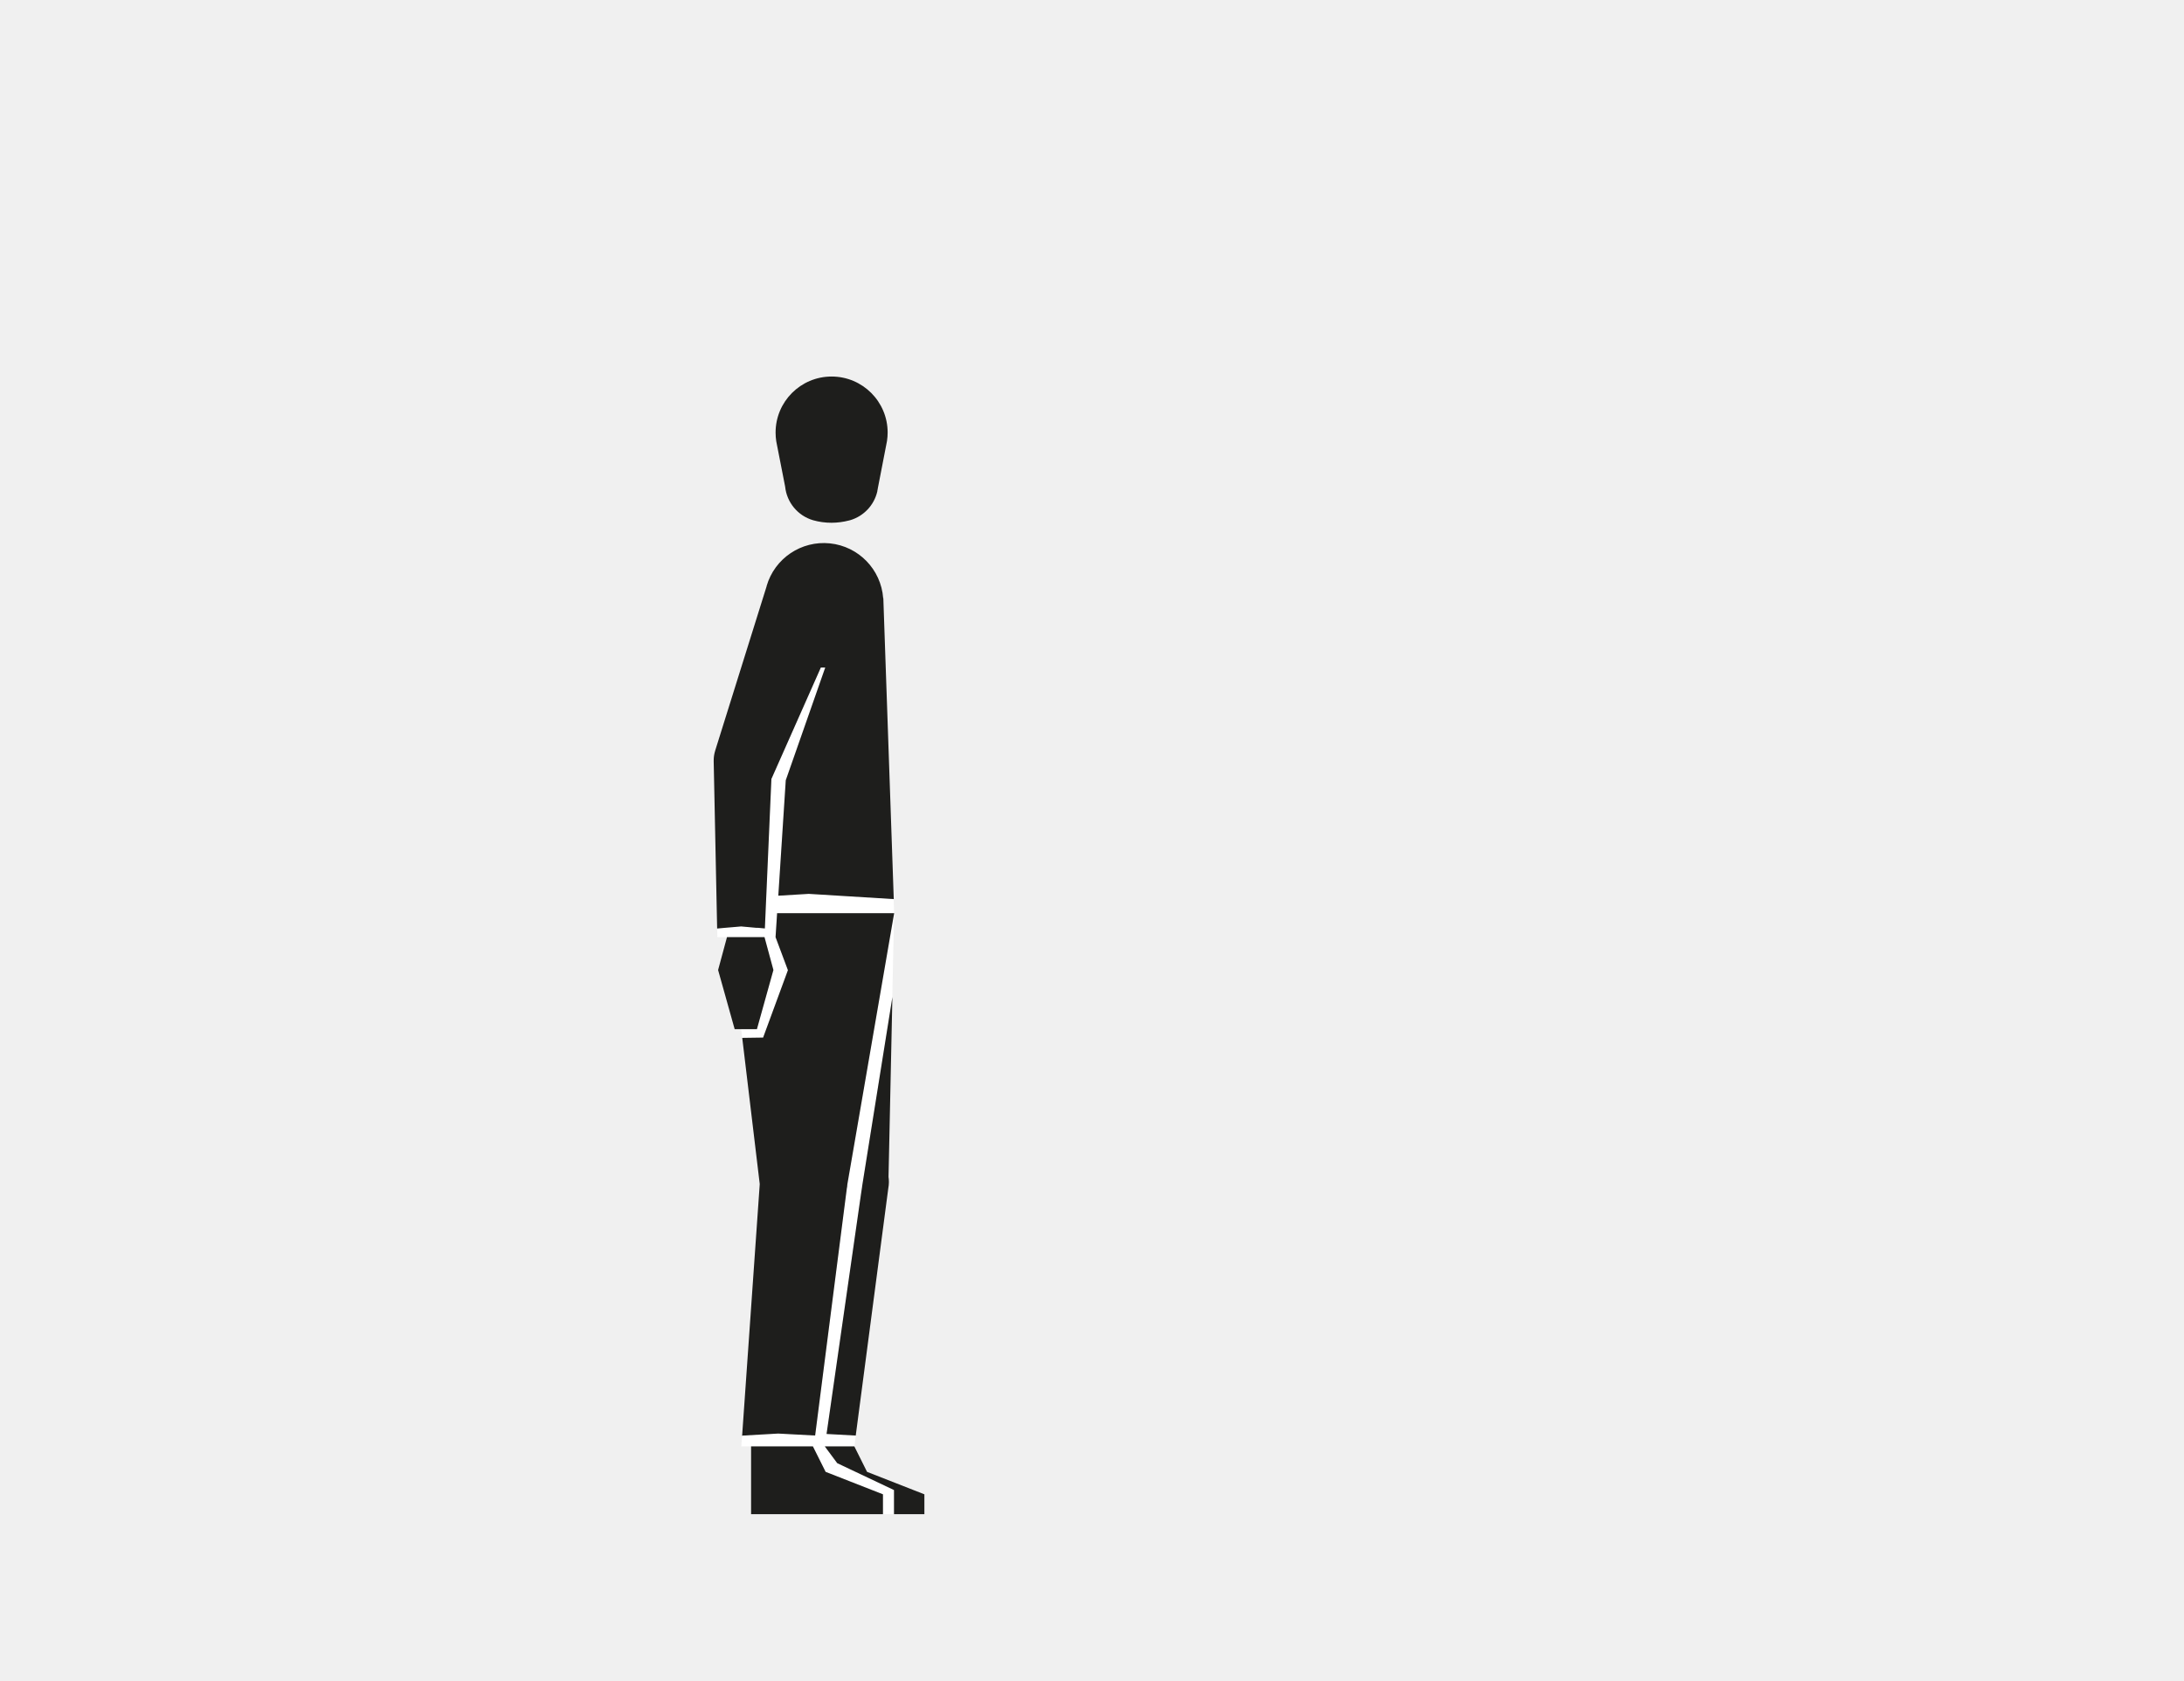
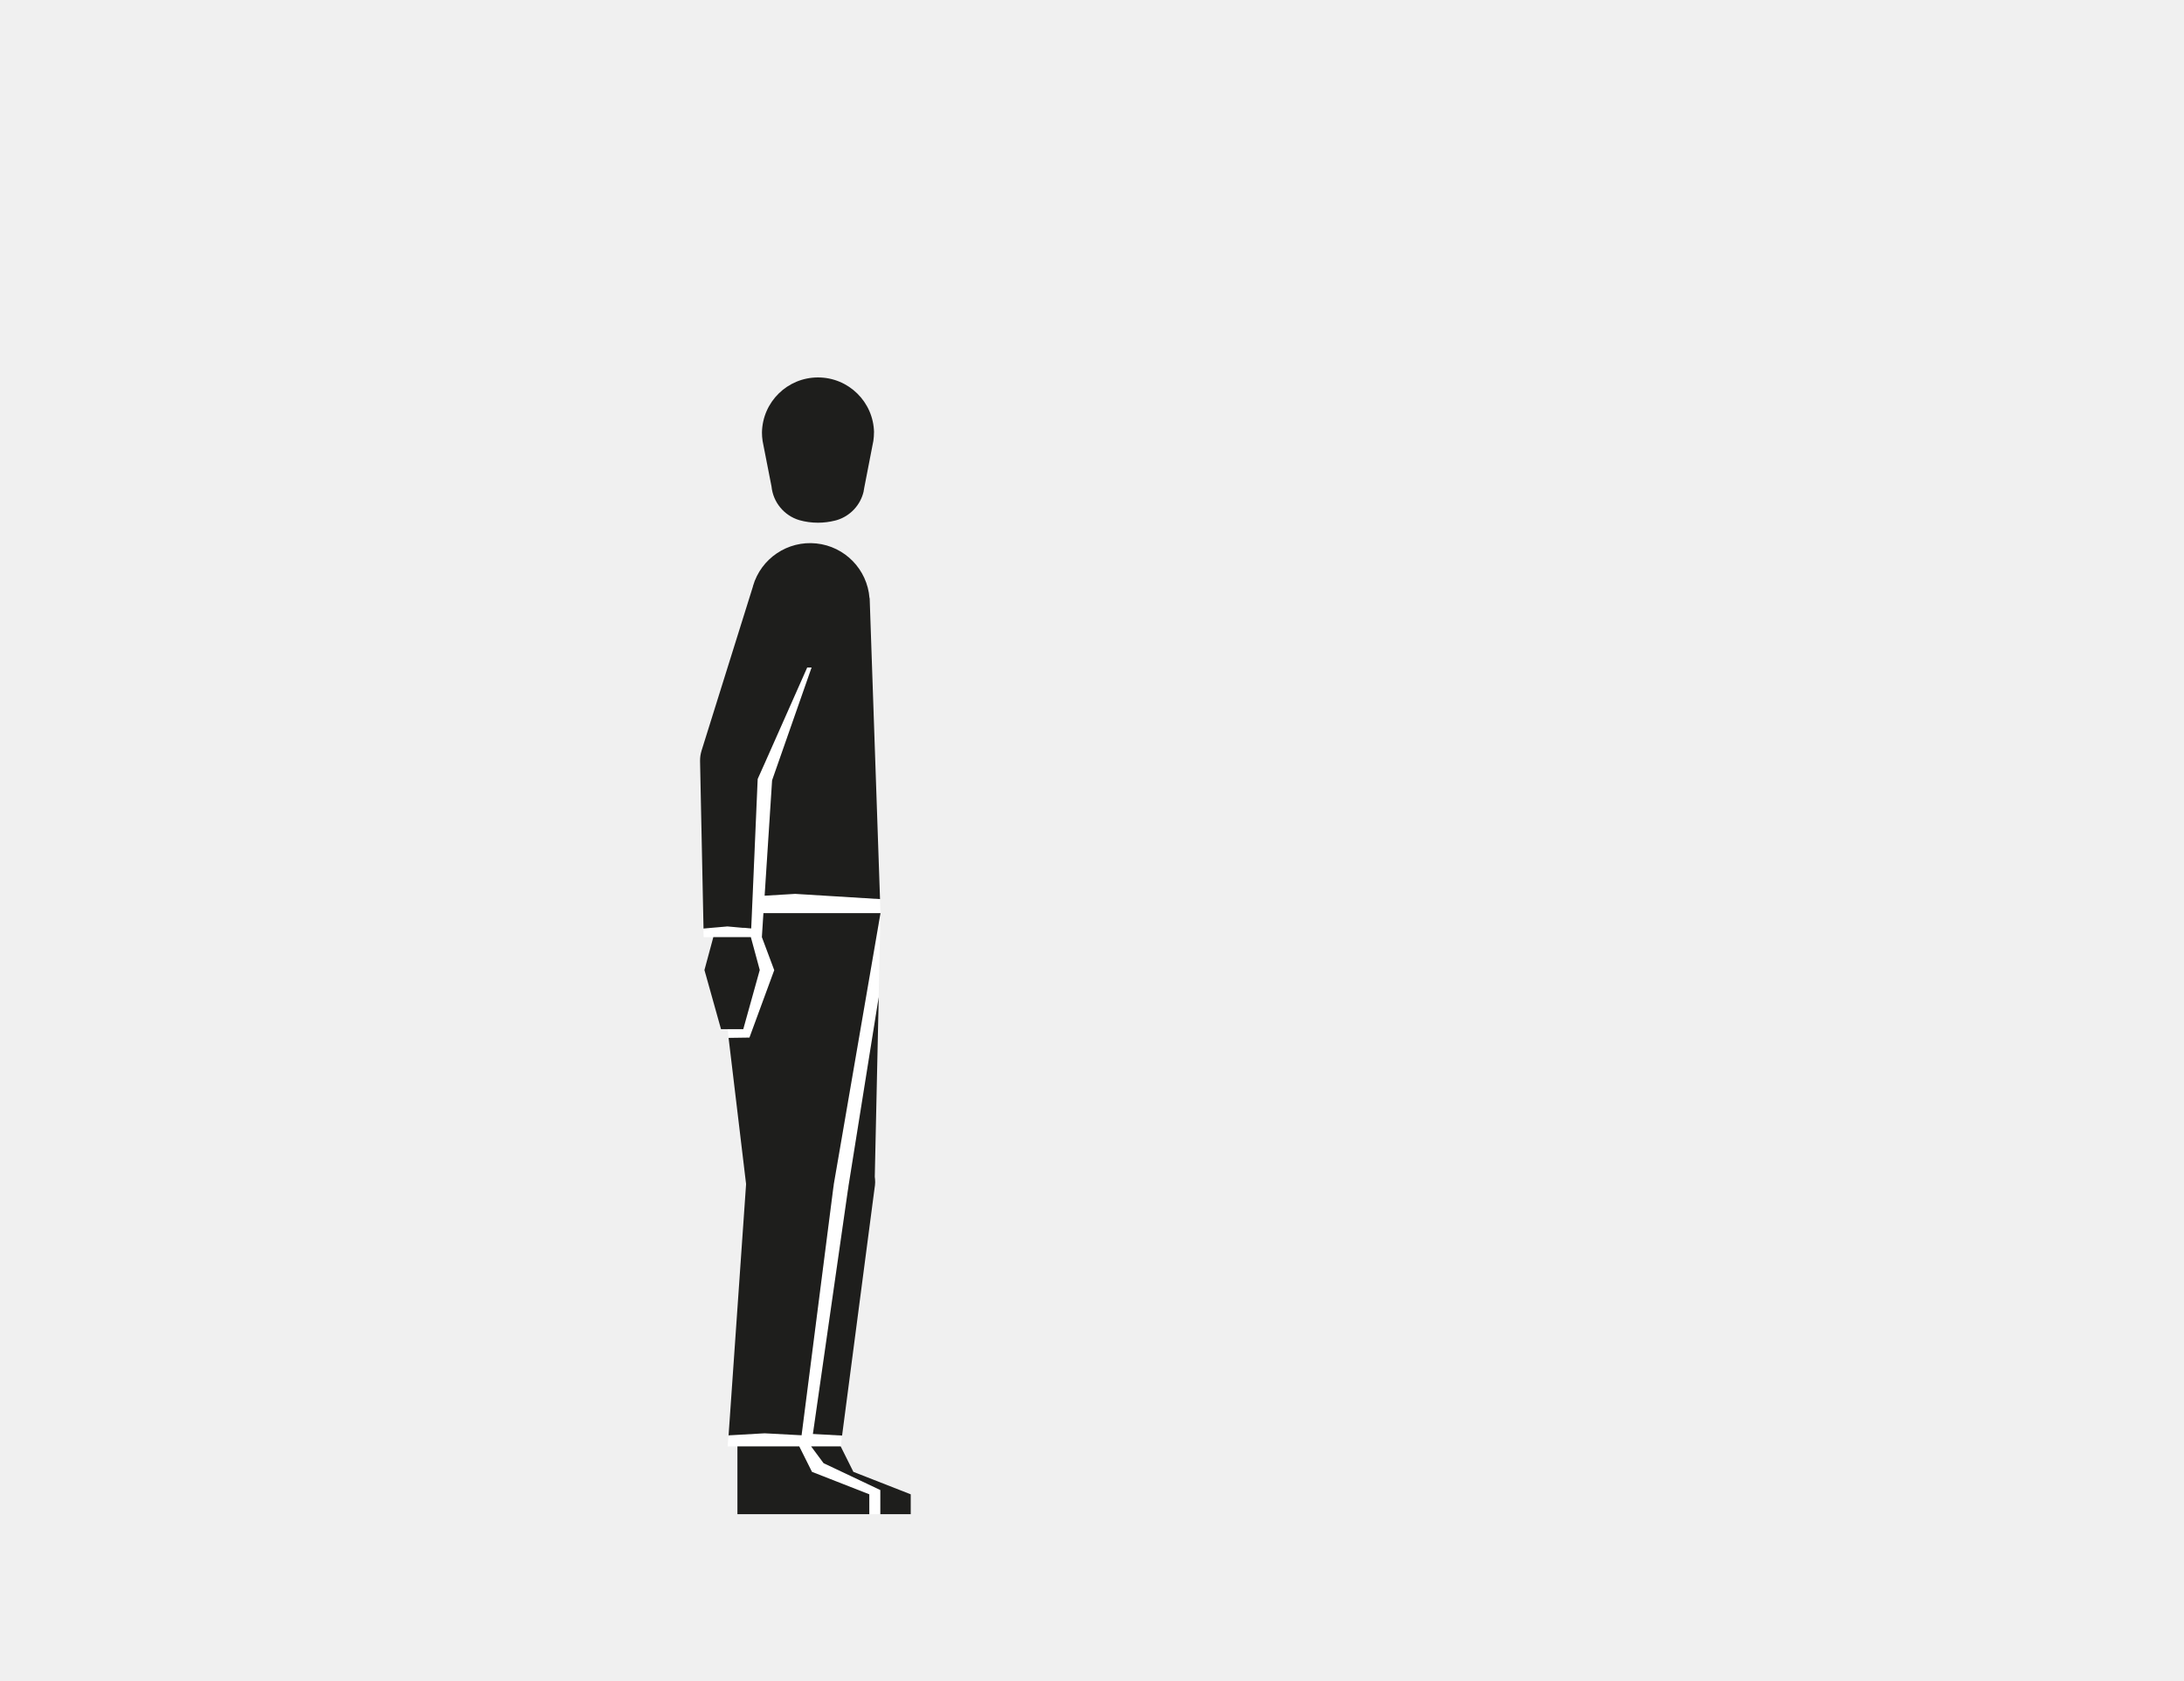
<svg xmlns="http://www.w3.org/2000/svg" id="Capa_3" data-name="Capa 3" viewBox="0 0 1300 1000">
  <defs>
    <style>.cls-1{fill:#fff;}.cls-2{fill:#1e1e1c;}</style>
  </defs>
-   <path class="cls-1" d="M550.23,901.2H525.57V889.37l-19.27-7.55L491.44,876l-7.57-15.16H441.26l.41-5.73.09-.7,21.39-1.22,3.3.17,18.72,1h0l16.94-132.1,1.93-15s0,0,0,0c.09-.41.15-.82.2-1.24h-.08v0h.07a9.4,9.4,0,0,0,.11-1.08s0,0,0,0,0,0,0,0l3.7-21.42,23.57-136.55h0l.57-3.19v.54l-1.06,49.54-14.58,91.12-3.41,21.35,0,.23-.39,2.49-2.09,14.51L492,853.45l17.37.95L508.6,861l-.07-.13H490.94l7.41,10,7.95,3.76,25.84,12.24V901.2Z" />
-   <path class="cls-1" d="M461.68,557.76,469,577.42l-5.56,15.13-9.2,25-12.42.18-.62-5.21h9.31l9.82-35.22-5.31-19.56H427l-.11-5.15,7-.63H434l3.31-.29,3.8-.34,9,.82.37,0,.63,0,4.15.38h0l.4-9.14h0l.05-1.3.38-8.62.07-1.52,2.94-67.36.05-1.07,4.14-9.32,25.29-57h2.62l-23.5,67.1-4.44,68.7L481.42,532l50.5,3.07.29,8.38H462.6l-.21,3.34Z" />
-   <polygon class="cls-1" points="441.22 612.53 441.22 612.54 439.37 612.54 441.22 612.53" />
-   <path class="cls-2" d="M529.18,686.74l-.3,13.68v0a20.65,20.65,0,0,1,.22,3c0,.11,0,.21,0,.31a19.72,19.72,0,0,1-.35,3.47s0,0,0,0L509.57,852.86l-.2,1.54L492,853.45l18.66-130,2.09-14.51.39-2.49,0-.23,3.41-21.35,14.58-91.12.05-.3Z" />
-   <polygon class="cls-2" points="550.23 889.37 550.23 901.2 532.14 901.2 532.14 886.83 506.3 874.59 498.35 870.83 490.94 860.84 508.53 860.84 508.6 860.98 516.1 876 550.23 889.37" />
-   <polygon class="cls-2" points="525.57 889.37 525.57 901.2 447.07 901.2 447.07 860.84 483.87 860.84 491.44 876 506.3 881.82 525.57 889.37" />
-   <path class="cls-2" d="M462.05,262.51l.5,2.58C462.35,264.25,462.19,263.39,462.05,262.51Z" />
-   <path class="cls-2" d="M528,262.46c-.13.86-.3,1.71-.49,2.55Z" />
-   <path class="cls-2" d="M522.25,292.25l0,.19h0A1.05,1.05,0,0,0,522.25,292.25Z" />
-   <path class="cls-2" d="M528.36,257.38a33.76,33.76,0,0,1-.38,5.06v0l-.49,2.55-5,25.75a.2.2,0,0,0,0,.07l-.27,1.42a1.05,1.05,0,0,1,0,.19,23.38,23.38,0,0,1-16.05,17.15.11.11,0,0,1-.06,0l-.43.12-.36.1h0A42,42,0,0,1,495,311.13a40.18,40.18,0,0,1-11.12-1.53h0a23.35,23.35,0,0,1-16.54-20v0l-4.8-24.48-.5-2.58v0a34.17,34.17,0,0,1-.38-5.09,33.35,33.35,0,0,1,66.7,0Z" />
-   <path class="cls-2" d="M505.66,309.73l.43-.12Z" />
-   <path class="cls-2" d="M532.22,543.64l-.57,3.19h0L508.09,683.38l-3.7,21.42s0,0,0,0,0,0,0,0a9.4,9.4,0,0,1-.11,1.08h-.07v0h.08c0,.42-.11.83-.2,1.24,0,0,0,0,0,0l-1.93,15L485.2,854.38h0l-18.72-1-3.3-.17-21.39,1.22-.09.7.67-9.58L452.21,705l0-.44-8.19-68.38-2.21-18.46h0l12.42-.18,9.2-25L469,577.42l-7.36-19.66.71-10.93.21-3.34h69.64Z" />
-   <path class="cls-2" d="M532,535.11h0L481.42,532l-18.14,1.09,4.44-68.7,23.5-67.1H488.6l-25.29,57-4.14,9.32-.05,1.07L456.18,532l-.07,1.52-.38,8.62-.05,1.3h0l-.4,9.14h0l-4.15-.38-.63,0-.37,0-9-.82-3.8.34L434,552h-.13l-7,.63h0l-.19-9.13-.17-8.11-.84-41-.15-7.35-.7-33.75v-.36h0v-.36a19.13,19.13,0,0,1,.84-5.63v-.05l30.66-97.95,0-.16A35.44,35.44,0,0,1,525.7,356h.09Z" />
-   <polygon class="cls-2" points="460.37 577.31 450.55 612.52 437.3 612.52 428.19 579.99 428.17 579.95 427.54 577.67 427.54 577.66 427.44 577.33 432.73 557.76 434.65 557.76 450.28 557.75 455.06 557.75 460.37 577.31" />
+   <path class="cls-1" d="M542.1,901.2H517.44V889.37l-19.27-7.55L483.31,876l-7.57-15.16H433.13l.41-5.73.09-.7L455,853.19l3.3.17,18.72,1h0L494,722.28l1.92-15s0,0,0,0c.09-.41.15-.82.2-1.24h-.08v0h.08c.05-.35.09-.71.11-1.08,0,0,0,0,0,0s0,0,0,0l3.7-21.42,23.57-136.55h0l.57-3.19v.54L523,593.72l-14.58,91.12-3.41,21.35,0,.23-.4,2.49-2.08,14.51-18.66,130,17.37.95-.77,6.57-.07-.13H482.81l7.41,10,7.95,3.76L524,886.83V901.2Z" />
+   <path class="cls-1" d="M453.55,557.76l7.36,19.66-5.57,15.13-9.19,25-12.42.18-.62-5.21h9.31l9.81-35.22-5.3-19.56h-28.1l-.1-5.15,7-.63h.12l3.32-.29,3.8-.34,9,.82.37,0,.62,0,4.16.38h0l.4-9.14h0l.05-1.3.38-8.62.07-1.52L451,464.68l.05-1.07,4.14-9.32,25.29-57h2.62l-23.5,67.1-4.45,68.7L473.29,532l50.5,3.07.29,8.38H454.47l-.22,3.34Z" />
+   <polygon class="cls-1" points="433.09 612.53 433.09 612.54 431.24 612.54 433.09 612.53" />
+   <path class="cls-2" d="M521,686.74l-.3,13.68a.08.08,0,0,0,0,0,20.65,20.65,0,0,1,.22,3c0,.11,0,.21,0,.31a20.71,20.71,0,0,1-.35,3.47.08.08,0,0,1,0,0L501.44,852.86l-.2,1.54-17.37-.95,18.66-130,2.08-14.51.4-2.49,0-.23,3.41-21.35L523,593.72l.05-.3Z" />
+   <polygon class="cls-2" points="542.1 889.37 542.1 901.2 524.01 901.2 524.01 886.83 498.17 874.59 490.22 870.83 482.81 860.84 500.4 860.84 500.47 860.98 507.97 876 542.1 889.37" />
+   <polygon class="cls-2" points="517.44 889.37 517.44 901.2 438.94 901.2 438.94 860.84 475.74 860.84 483.31 876 498.17 881.82 517.44 889.37" />
+   <path class="cls-2" d="M453.92,262.51l.5,2.58C454.22,264.25,454.05,263.39,453.92,262.51Z" />
+   <path class="cls-2" d="M519.85,262.46c-.13.86-.3,1.71-.5,2.55Z" />
+   <path class="cls-2" d="M514.12,292.25l0,.19h0A1.05,1.05,0,0,0,514.12,292.25Z" />
+   <path class="cls-2" d="M520.23,257.38a33.76,33.76,0,0,1-.38,5.06v0l-.5,2.55-5,25.75a.64.64,0,0,1,0,.07l-.26,1.42a1.05,1.05,0,0,1,0,.19A23.37,23.37,0,0,1,498,309.59l-.05,0-.43.12-.36.1h0a42,42,0,0,1-10.26,1.29,40.3,40.3,0,0,1-11.13-1.53h0a23.36,23.36,0,0,1-16.53-20v0l-4.8-24.48-.5-2.58v0a32.88,32.88,0,0,1-.39-5.09,33.36,33.36,0,0,1,66.71,0Z" />
+   <path class="cls-2" d="M497.53,309.73l.43-.12Z" />
+   <path class="cls-2" d="M524.09,543.64l-.57,3.19h0L500,683.38l-3.7,21.42s0,0,0,0,0,0,0,0c0,.37-.06.73-.11,1.08h-.08v0h.08c-.05.42-.11.83-.2,1.24,0,0,0,0,0,0l-1.92,15-16.94,132.1h0l-18.72-1-3.3-.17-21.39,1.22-.09.7.67-9.58L444.08,705l0-.44-8.19-68.38-2.21-18.46h0l12.42-.18,9.19-25,5.57-15.13-7.36-19.66.7-10.93.22-3.34h69.64Z" />
+   <path class="cls-2" d="M523.82,535.11h0L473.29,532l-18.15,1.09,4.45-68.7,23.5-67.1h-2.62l-25.29,57L451,463.61l-.05,1.07L448.05,532l-.07,1.52-.38,8.62-.05,1.3h0l-.4,9.14h0l-4.16-.38-.62,0-.37,0-9-.82-3.8.34-3.32.29h-.12l-7,.63h0l-.19-9.13-.17-8.11-.84-41-.16-7.35-.69-33.75v-.36h0v-.36a19.13,19.13,0,0,1,.84-5.63v-.05l30.66-97.95,0-.16A35.43,35.43,0,0,1,517.56,356h.1Z" />
+   <polygon class="cls-2" points="452.23 577.31 442.42 612.52 429.17 612.52 420.06 579.99 420.04 579.95 419.4 577.67 419.4 577.66 419.31 577.33 424.6 557.76 426.52 557.76 442.15 557.75 446.93 557.75 452.23 577.31" />
</svg>
